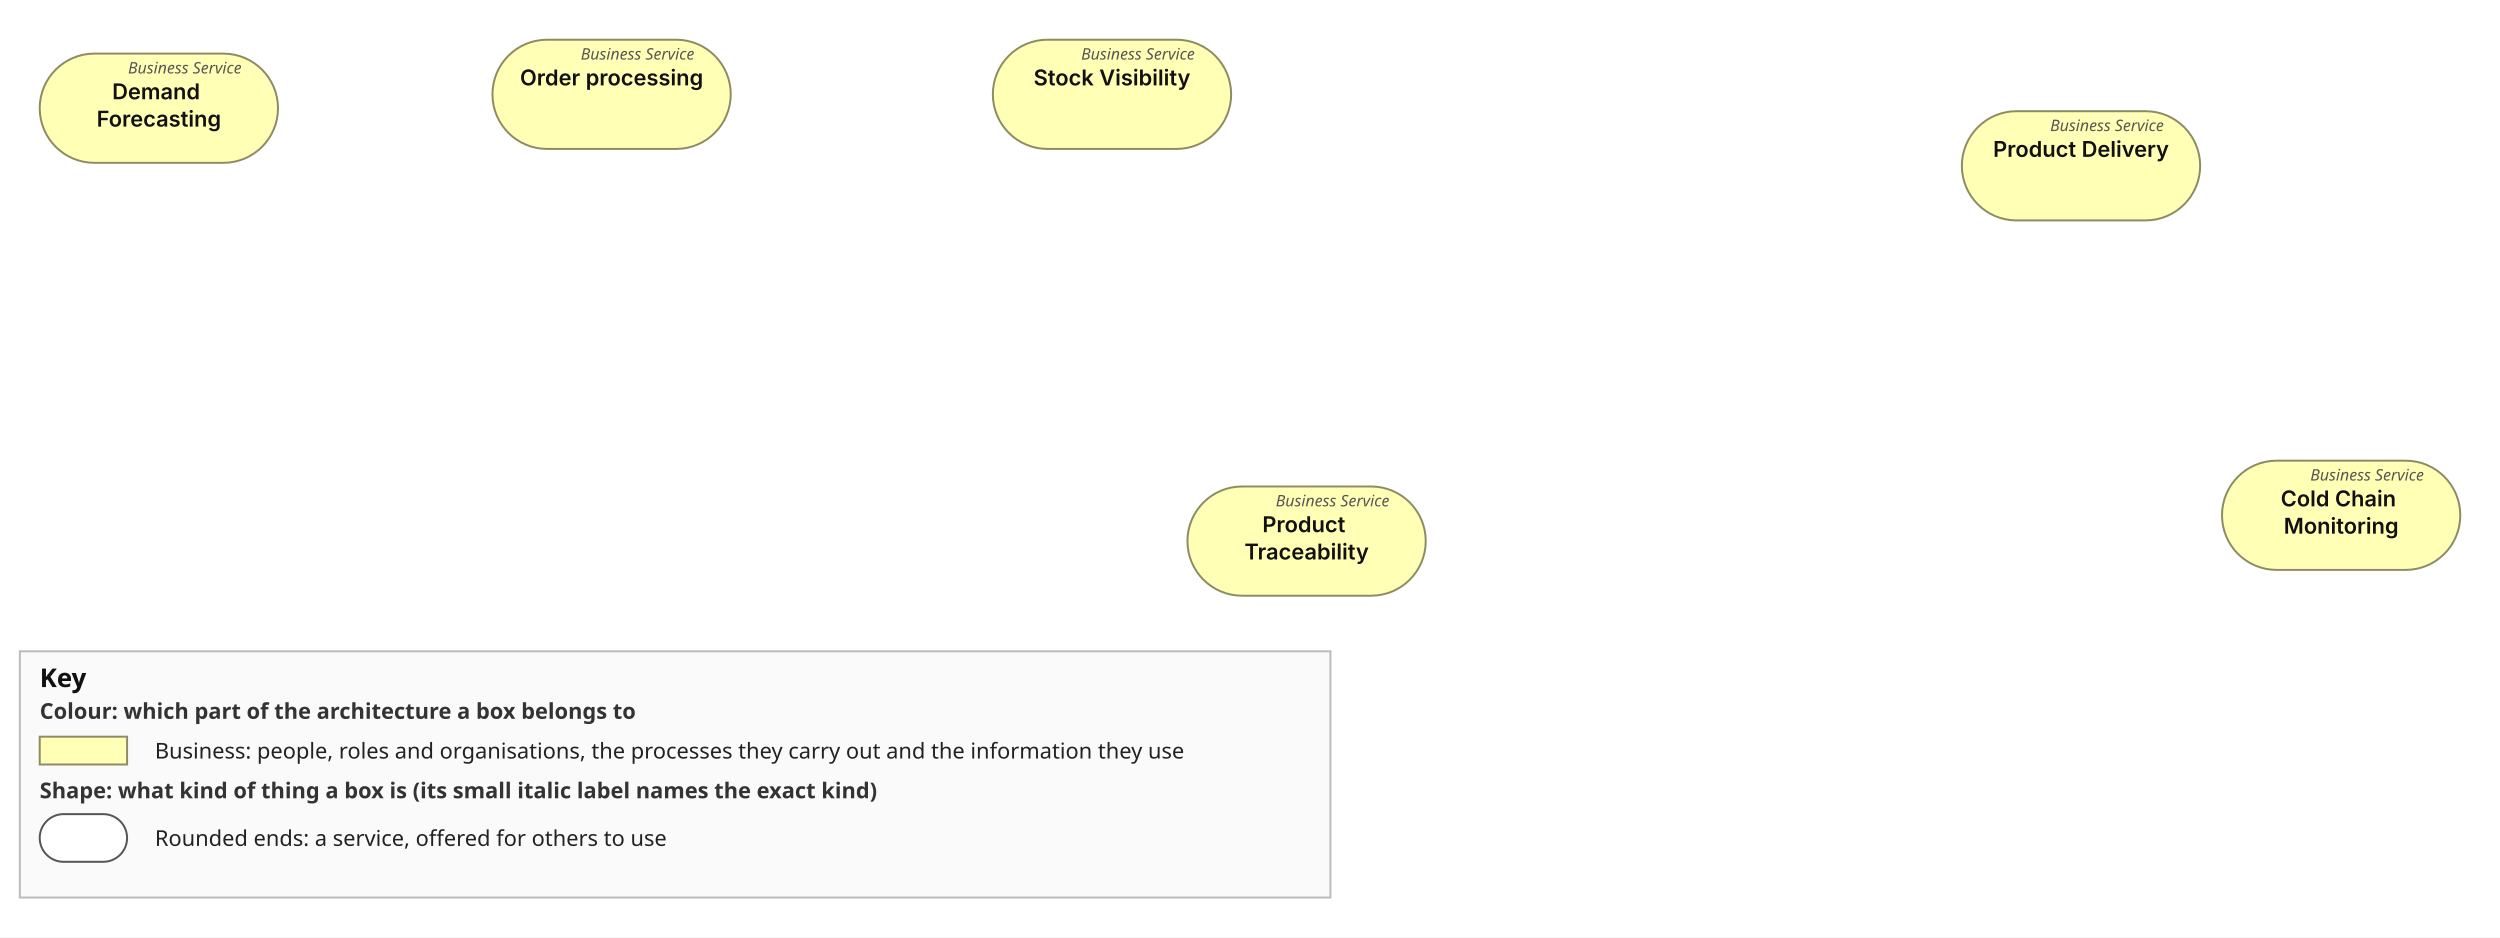
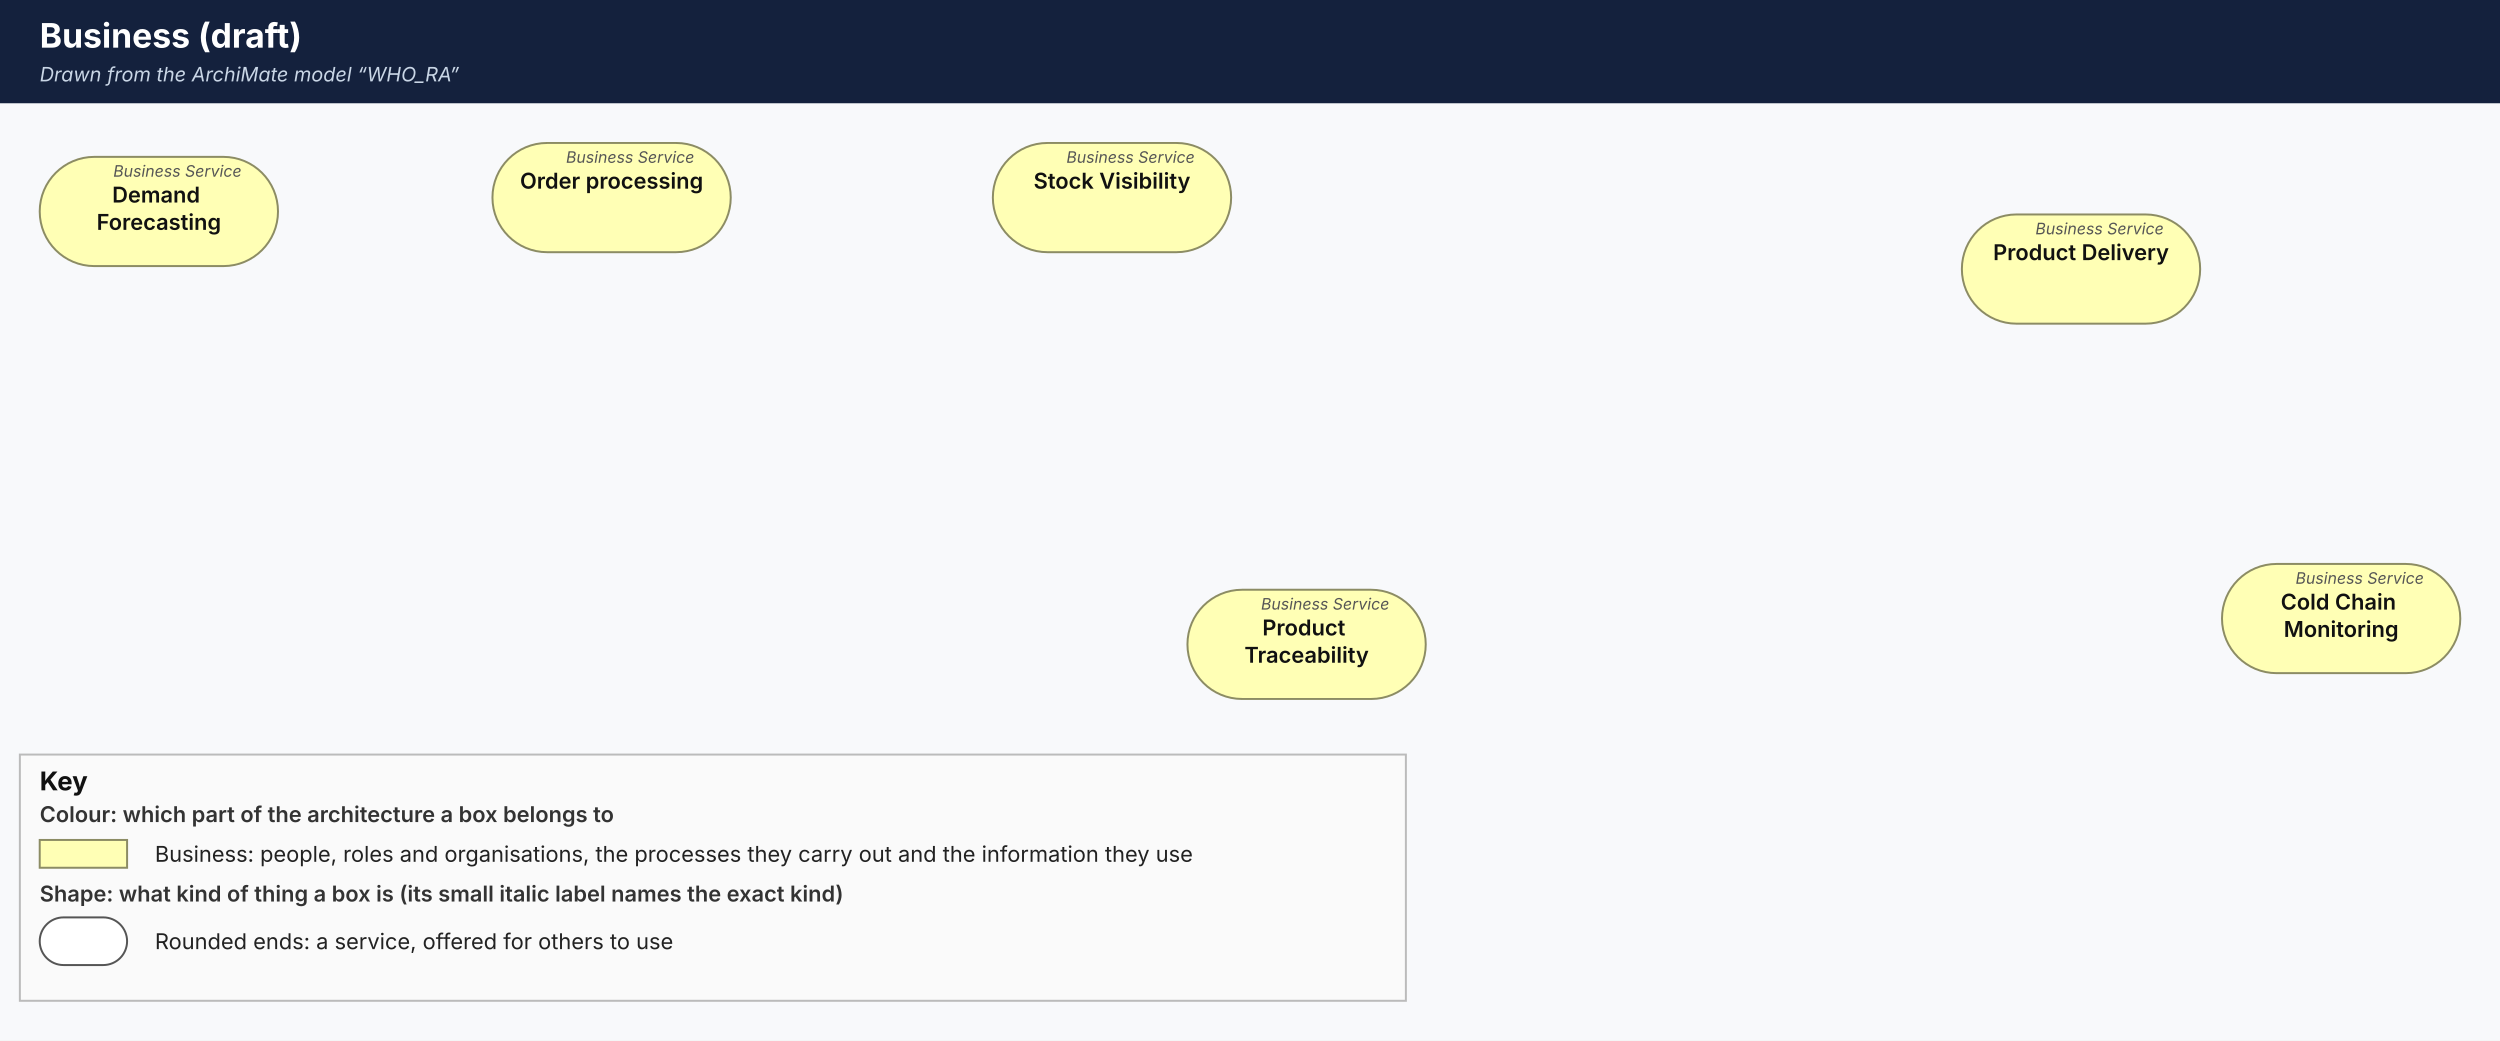
- <svg xmlns="http://www.w3.org/2000/svg" viewBox="88 141 1259 472" width="1259" height="472" role="img" aria-labelledby="av-title">
+ <svg xmlns="http://www.w3.org/2000/svg" viewBox="88 89 1259 524" width="1259" height="524" role="img" aria-labelledby="av-title">
  <style>
- .av-name{font:600 11px system-ui,-apple-system,"Segoe UI",sans-serif;fill:#111}
- .av-type{font:italic 8px system-ui,sans-serif;fill:#555}
- .av-group{font:600 11px system-ui,sans-serif;fill:#333}
- .av-note{font:10px system-ui,sans-serif;fill:#222}
- .av-key{font:11px system-ui,sans-serif;fill:#222}
- .av-keyh{font:600 11px system-ui,sans-serif;fill:#333}
- .av-keyt{font:700 13px system-ui,sans-serif;fill:#111}
- .av-rel{font:9px system-ui,sans-serif;fill:#333;paint-order:stroke;stroke:#fff;stroke-width:3px}
+ .av-name{font:600 11px Inter, "Segoe UI", system-ui, -apple-system, Helvetica, Arial, sans-serif;fill:#111}
+ .av-type{font:italic 8px Inter, "Segoe UI", system-ui, -apple-system, Helvetica, Arial, sans-serif;fill:#555}
+ .av-group{font:600 11px Inter, "Segoe UI", system-ui, -apple-system, Helvetica, Arial, sans-serif;fill:#333}
+ .av-note{font:10px Inter, "Segoe UI", system-ui, -apple-system, Helvetica, Arial, sans-serif;fill:#222}
+ .av-key{font:11px Inter, "Segoe UI", system-ui, -apple-system, Helvetica, Arial, sans-serif;fill:#222}
+ .av-keyh{font:600 11px Inter, "Segoe UI", system-ui, -apple-system, Helvetica, Arial, sans-serif;fill:#333}
+ .av-keyt{font:700 13px Inter, "Segoe UI", system-ui, -apple-system, Helvetica, Arial, sans-serif;fill:#111}
+ .av-rel{font:9px Inter, "Segoe UI", system-ui, -apple-system, Helvetica, Arial, sans-serif;fill:#333;paint-order:stroke;stroke:#fff;stroke-width:3px}
a:hover rect,a:hover polygon,a:focus rect,a:focus polygon{stroke:#06c;stroke-width:2.5}
</style>
  <defs>
    <marker id="arrow-open" viewBox="0 0 12 12" refX="11" refY="6" markerWidth="11" markerHeight="11" orient="auto-start-reverse" markerUnits="userSpaceOnUse">
      <path d="M1 1 L11 6 L1 11" fill="none" stroke="#333" stroke-width="1.3" />
    </marker>
    <marker id="arrow-filled" viewBox="0 0 12 12" refX="11" refY="6" markerWidth="11" markerHeight="11" orient="auto-start-reverse" markerUnits="userSpaceOnUse">
      <path d="M1 1 L11 6 L1 11 Z" fill="#333" />
    </marker>
    <marker id="arrow-small" viewBox="0 0 10 10" refX="9" refY="5" markerWidth="8" markerHeight="8" orient="auto-start-reverse" markerUnits="userSpaceOnUse">
      <path d="M1 1 L9 5 L1 9" fill="none" stroke="#333" stroke-width="1.2" />
    </marker>
    <marker id="triangle-hollow" viewBox="0 0 14 14" refX="13" refY="7" markerWidth="13" markerHeight="13" orient="auto-start-reverse" markerUnits="userSpaceOnUse">
      <path d="M1 1 L13 7 L1 13 Z" fill="#fff" stroke="#333" stroke-width="1.2" />
    </marker>
    <marker id="diamond-filled" viewBox="0 0 16 10" refX="1" refY="5" markerWidth="16" markerHeight="10" orient="auto-start-reverse" markerUnits="userSpaceOnUse">
      <path d="M1 5 L8 1 L15 5 L8 9 Z" fill="#333" />
    </marker>
    <marker id="diamond-hollow" viewBox="0 0 16 10" refX="1" refY="5" markerWidth="16" markerHeight="10" orient="auto-start-reverse" markerUnits="userSpaceOnUse">
      <path d="M1 5 L8 1 L15 5 L8 9 Z" fill="#fff" stroke="#333" stroke-width="1.2" />
    </marker>
    <marker id="dot" viewBox="0 0 8 8" refX="4" refY="4" markerWidth="7" markerHeight="7" orient="auto" markerUnits="userSpaceOnUse">
      <circle cx="4" cy="4" r="3.2" fill="#333" />
    </marker>
    <pattern id="missing" width="8" height="8" patternUnits="userSpaceOnUse" patternTransform="rotate(45)">
      <rect width="8" height="8" fill="#fff" />
      <line x1="0" y1="0" x2="0" y2="8" stroke="#d33" stroke-width="2" />
    </pattern>
  </defs>
-   <rect x="88" y="141" width="1259" height="472" fill="#fff" />
+   <rect x="88" y="89" width="1259" height="524" fill="#f8f9fb" />
+   <rect x="88" y="89" width="1259" height="52" fill="#14213d" />
+   <text x="108" y="113" style="font:700 17px Inter, &quot;Segoe UI&quot;, system-ui, -apple-system, Helvetica, Arial, sans-serif;fill:#fff">Business (draft)</text>
+   <text x="108" y="130" style="font:italic 10px Inter, &quot;Segoe UI&quot;, system-ui, -apple-system, Helvetica, Arial, sans-serif;fill:#c9d6e6">Drawn from the ArchiMate model “WHO_RA”</text>
  <a href="../../../en/dpi-h-ra/archimate/0.2.0/elements/order-processing/" target="_top">
    <rect x="336" y="161" width="120" height="55" rx="27.5" fill="#ffffb5" stroke="#8c8c64" stroke-width="1" />
    <text class="av-type" x="437.667" y="171" text-anchor="end">Business Service</text>
    <text class="av-name" x="396" y="184" text-anchor="middle">
      <tspan x="396" dy="0">Order processing</tspan>
    </text>
  </a>
  <a href="../../../en/dpi-h-ra/archimate/0.2.0/elements/stock-visibility/" target="_top">
    <rect x="588" y="161" width="120" height="55" rx="27.5" fill="#ffffb5" stroke="#8c8c64" stroke-width="1" />
    <text class="av-type" x="689.667" y="171" text-anchor="end">Business Service</text>
    <text class="av-name" x="648" y="184" text-anchor="middle">
      <tspan x="648" dy="0">Stock Visibility</tspan>
    </text>
  </a>
  <a href="../../../en/dpi-h-ra/archimate/0.2.0/elements/product-delivery/" target="_top">
    <rect x="1076" y="197" width="120" height="55" rx="27.5" fill="#ffffb5" stroke="#8c8c64" stroke-width="1" />
    <text class="av-type" x="1177.667" y="207" text-anchor="end">Business Service</text>
    <text class="av-name" x="1136" y="220" text-anchor="middle">
      <tspan x="1136" dy="0">Product Delivery</tspan>
    </text>
  </a>
  <a href="../../../en/dpi-h-ra/archimate/0.2.0/elements/demand-forecasting/" target="_top">
    <rect x="108" y="168" width="120" height="55" rx="27.5" fill="#ffffb5" stroke="#8c8c64" stroke-width="1" />
    <text class="av-type" x="209.667" y="178" text-anchor="end">Business Service</text>
    <text class="av-name" x="168" y="191" text-anchor="middle">
      <tspan x="168" dy="0">Demand</tspan>
      <tspan x="168" dy="13.75">Forecasting</tspan>
    </text>
  </a>
  <a href="../../../en/dpi-h-ra/archimate/0.2.0/elements/product-traceability/" target="_top">
    <rect x="686" y="386" width="120" height="55" rx="27.5" fill="#ffffb5" stroke="#8c8c64" stroke-width="1" />
    <text class="av-type" x="787.667" y="396" text-anchor="end">Business Service</text>
    <text class="av-name" x="746" y="409" text-anchor="middle">
      <tspan x="746" dy="0">Product</tspan>
      <tspan x="746" dy="13.75">Traceability</tspan>
    </text>
  </a>
  <a href="../../../en/dpi-h-ra/archimate/0.2.0/elements/cold-chain-monitoring/" target="_top">
    <rect x="1207" y="373" width="120" height="55" rx="27.5" fill="#ffffb5" stroke="#8c8c64" stroke-width="1" />
    <text class="av-type" x="1308.667" y="383" text-anchor="end">Business Service</text>
    <text class="av-name" x="1267" y="396" text-anchor="middle">
      <tspan x="1267" dy="0">Cold Chain</tspan>
      <tspan x="1267" dy="13.75">Monitoring</tspan>
    </text>
  </a>
  <g class="av-legend">
-     <rect x="98" y="469" width="660" height="124" fill="#fafafa" stroke="#bbb" />
+     <rect x="98" y="469" width="698" height="124" fill="#fafafa" stroke="#bbb" />
    <text class="av-keyt" x="108" y="487">Key</text>
    <text class="av-keyh" x="108" y="503">Colour: which part of the architecture a box belongs to</text>
    <rect x="108" y="512" width="44" height="14" fill="#ffffb5" stroke="#8c8c64" />
    <text class="av-key" x="166" y="523">Business: people, roles and organisations, the processes they carry out and the information they use</text>
    <text class="av-keyh" x="108" y="543">Shape: what kind of thing a box is (its small italic label names the exact kind)</text>
    <rect x="108" y="551" width="44" height="24" rx="12" fill="#fff" stroke="#555" />
    <text class="av-key" x="166" y="567">Rounded ends: a service, offered for others to use</text>
  </g>
</svg>
